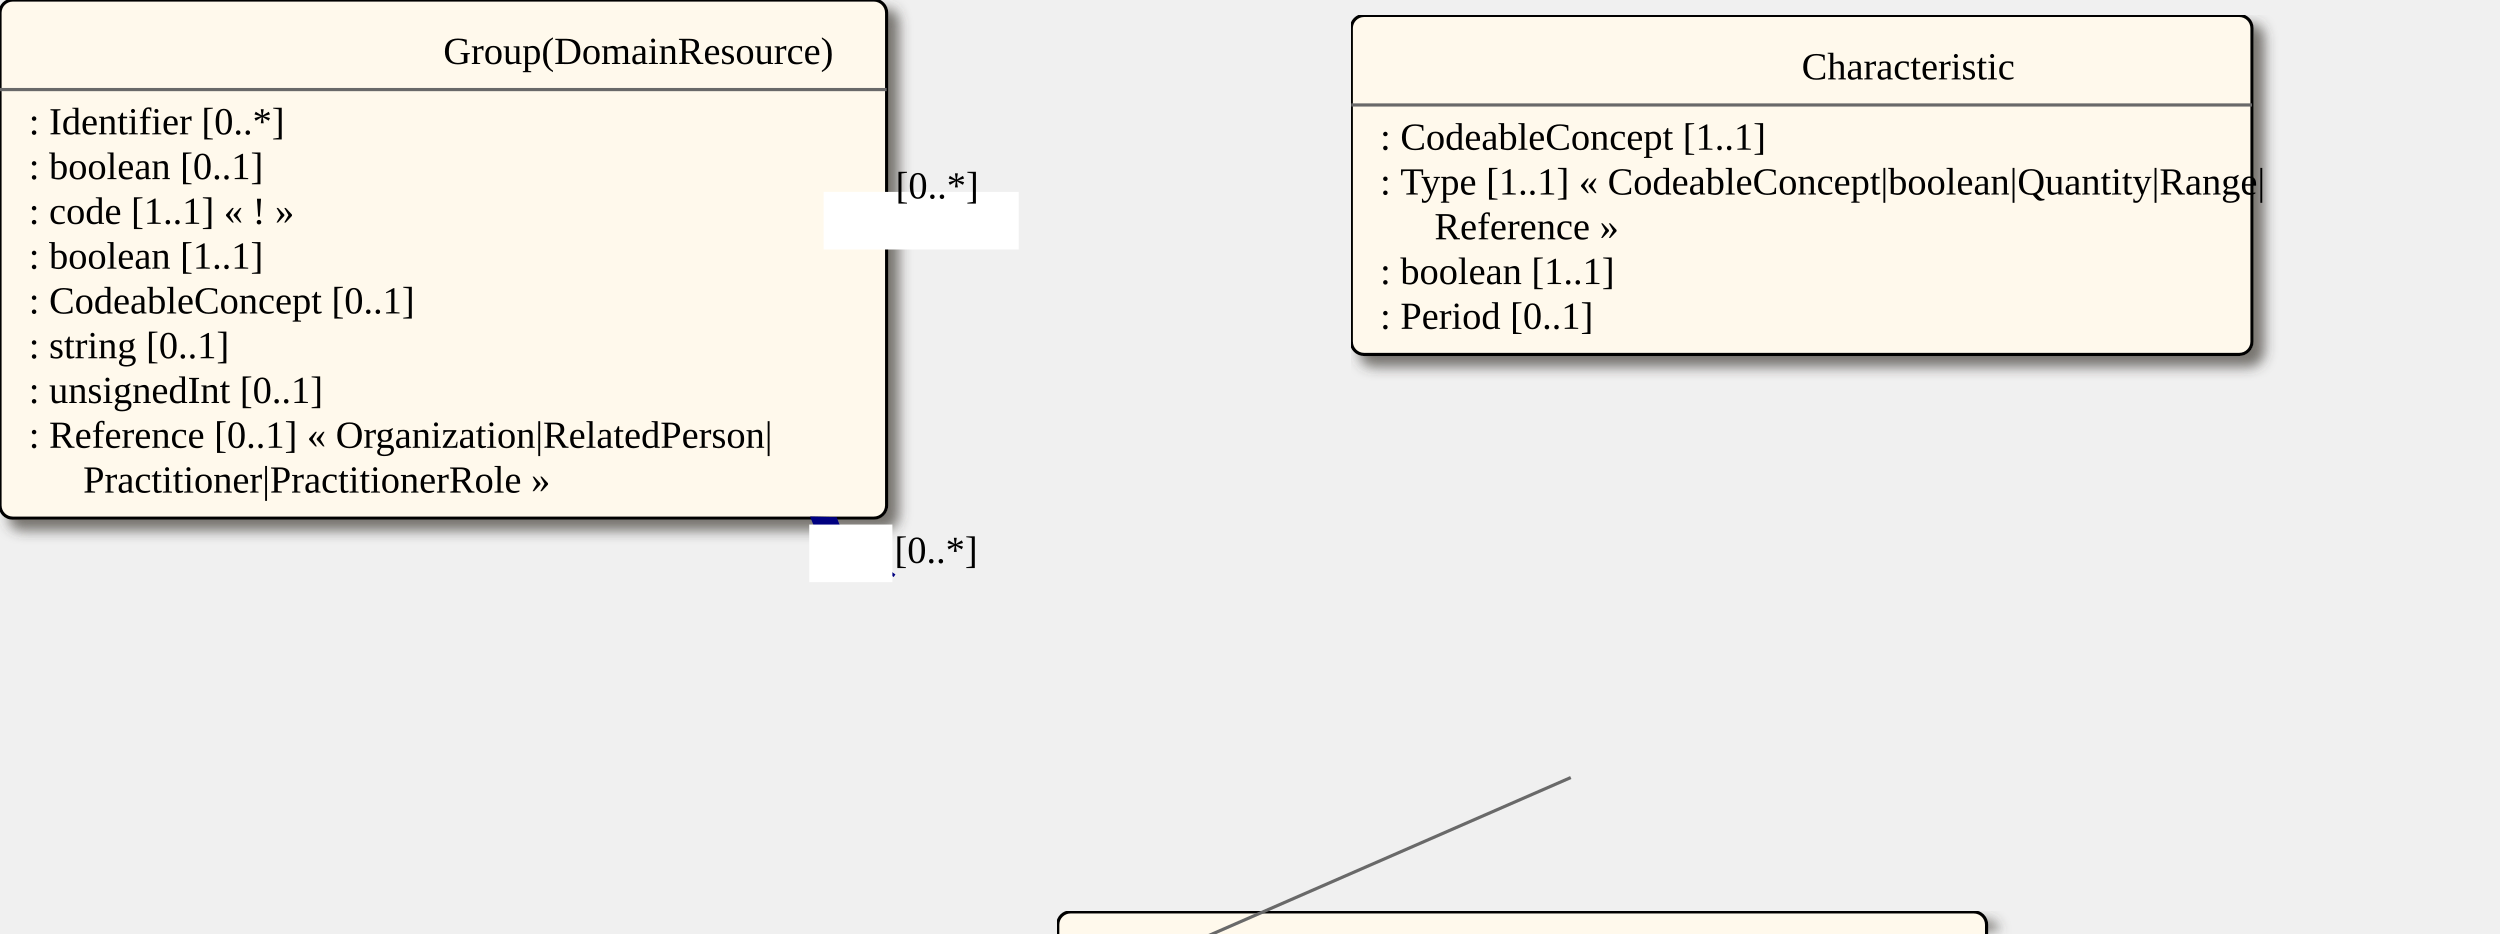
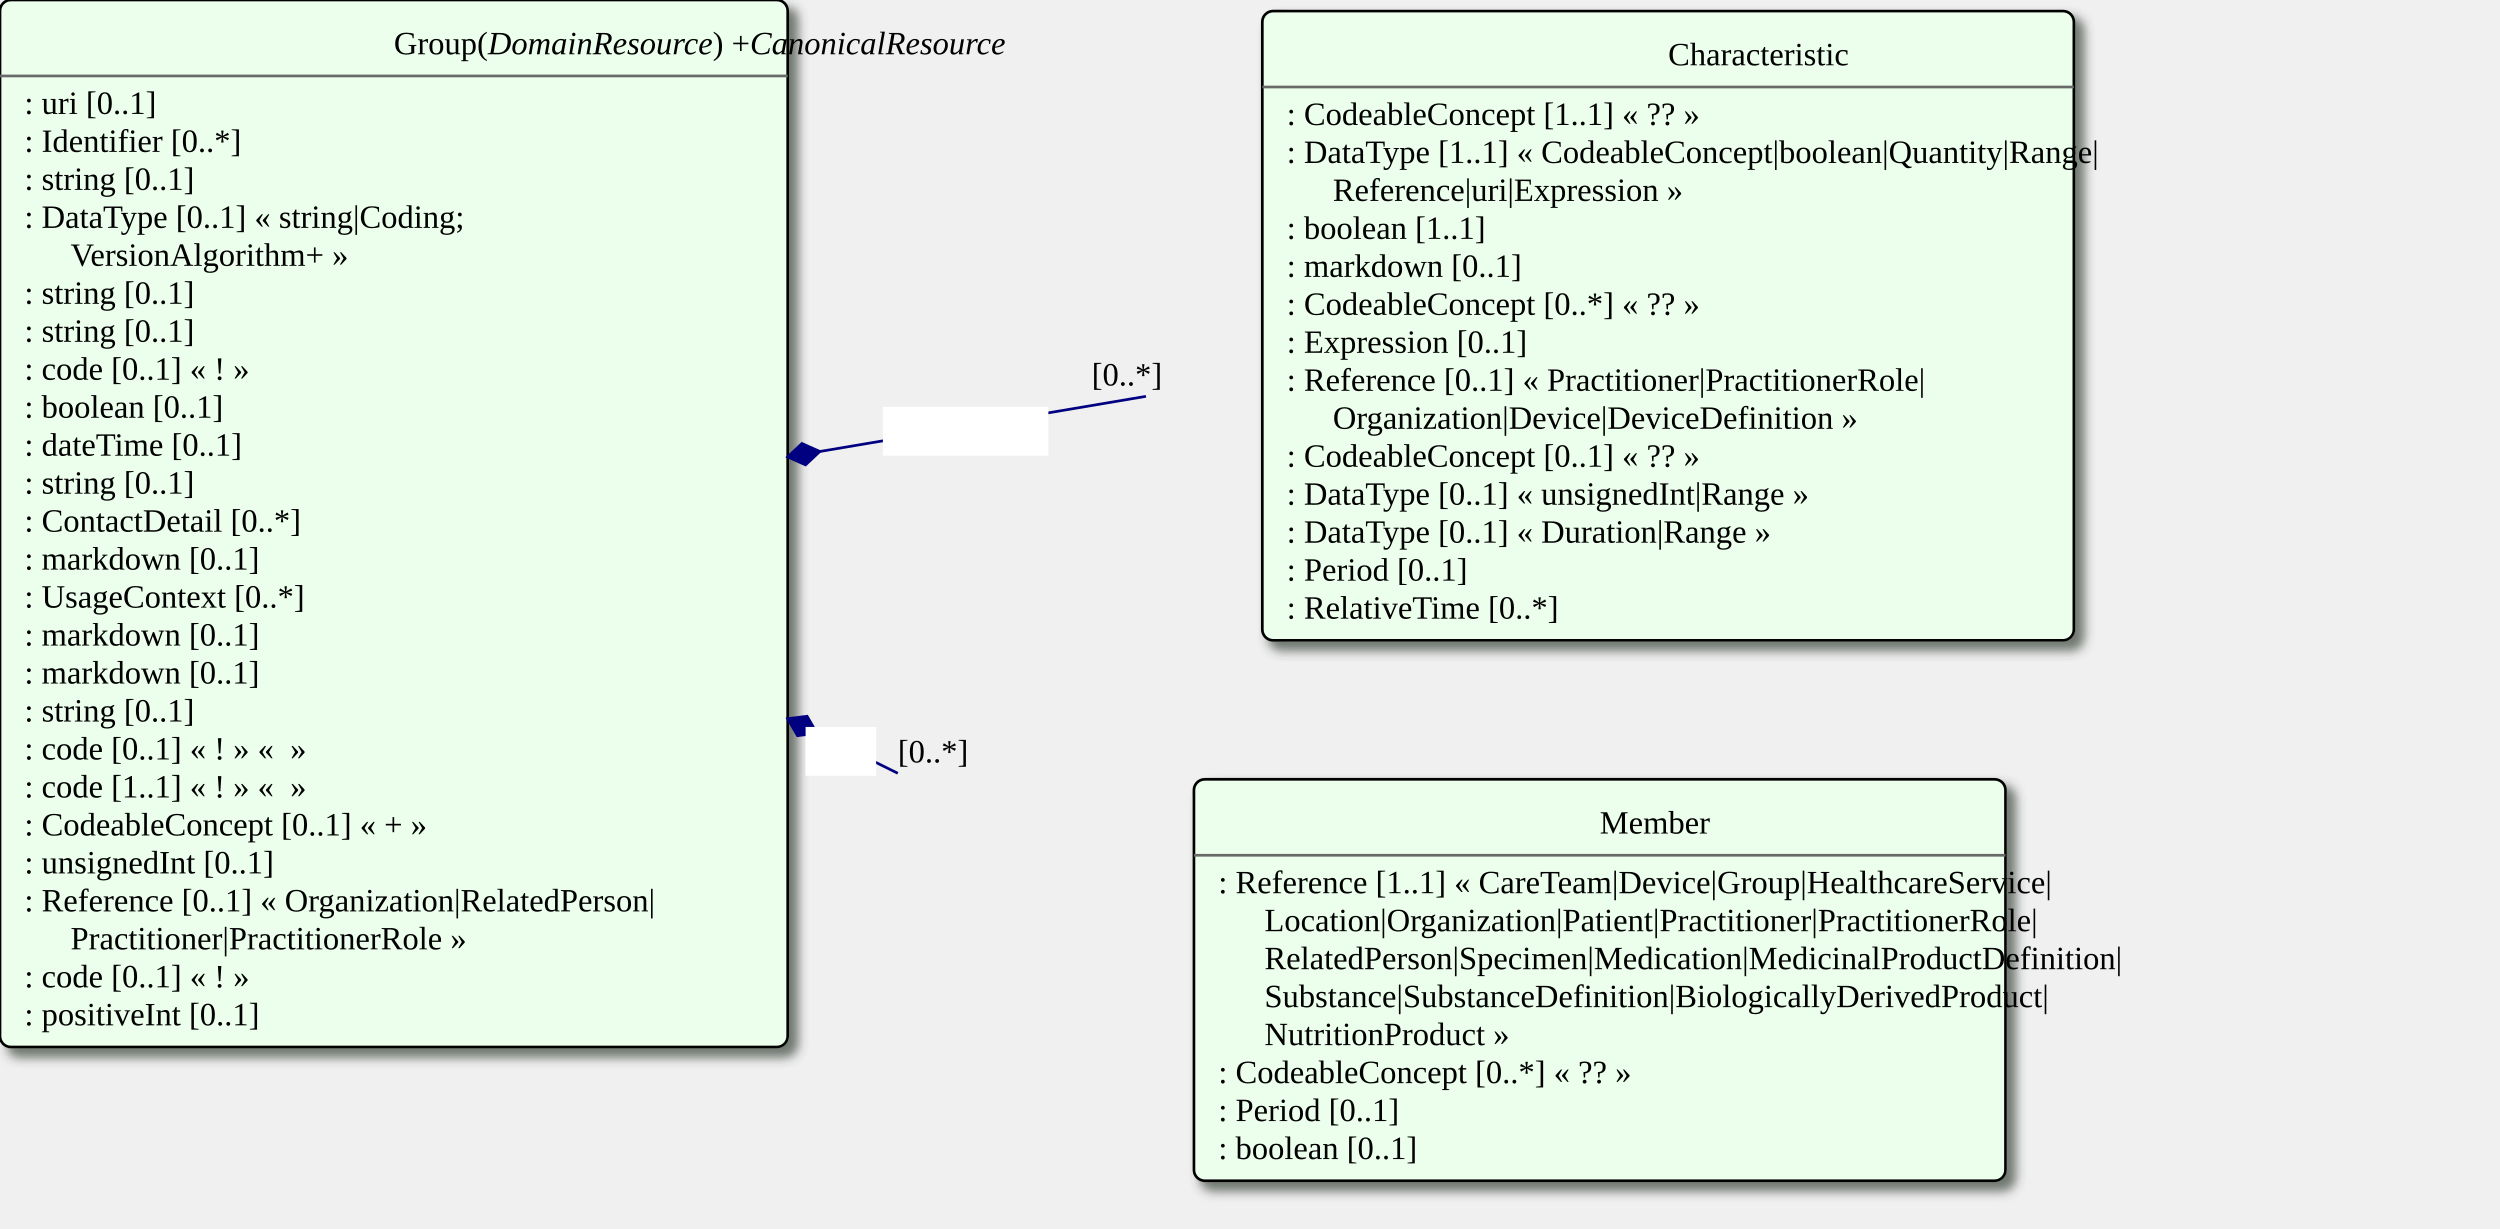
- <svg xmlns="http://www.w3.org/2000/svg" xmlns:xlink="http://www.w3.org/1999/xlink" id="n288" version="1.1" width="781.6" height="292.0">
-   <defs id="defs11">
-     <filter id="shadow1" x="0" y="0" width="200%" height="200%">
-       <feOffset result="offOut" in="SourceGraphic" dx="3" dy="3" id="feOffset2" />
-       <feColorMatrix result="matrixOut" in="offOut" type="matrix" values="0.2 0 0 0 0 0 0.2 0 0 0 0 0 0.2 0 0 0 0 0 1 0" id="feColorMatrix4" />
-       <feGaussianBlur result="blurOut" in="matrixOut" stdDeviation="2" id="feGaussianBlur6" />
-       <feBlend in="SourceGraphic" in2="blurOut" mode="normal" id="feBlend8" />
+ <svg xmlns="http://www.w3.org/2000/svg" xmlns:xlink="http://www.w3.org/1999/xlink" id="n781" version="1.1" width="921.669" height="453.089">
+   <defs id="defs59734">
+     <filter id="shadow1" x="-0.018" y="-0.036" width="1.047" height="1.092">
+       <feOffset result="offOut" in="SourceGraphic" dx="3" dy="3" id="feOffset59725" />
+       <feColorMatrix result="matrixOut" in="offOut" type="matrix" values="0.2 0 0 0 0 0 0.2 0 0 0 0 0 0.2 0 0 0 0 0 1 0" id="feColorMatrix59727" />
+       <feGaussianBlur result="blurOut" in="matrixOut" stdDeviation="2" id="feGaussianBlur59729" />
+       <feBlend in="SourceGraphic" in2="blurOut" mode="normal" id="feBlend59731" />
    </filter>
  </defs>
-   <g id="n289">
-     <rect id="Group" x="0.0" y="0.0" rx="4" ry="4" width="277.2" height="162.0" filter="url(#shadow1)" style="fill:#fff9ec;stroke:black;stroke-width:1" />
-     <line id="n290" x1="0.0" y1="28.0" x2="277.2" y2="28.0" style="stroke:dimgrey;stroke-width:1" />
-     <text id="n291" x="138.6" y="20.0" fill="black" class="diagram-class-title  diagram-class-resource">Group<tspan class="diagram-class-title-link" id="tspan16"> (<a xlink:href="domainresource.html" class="diagram-class-reference" id="n292">DomainResource</a>
- )</tspan>
+   <g id="n782">
+     <rect id="Group" x="0.0" y="0.0" rx="4" ry="4" width="290.4" height="386.0" filter="url(#shadow1)" style="fill:#ecffec;stroke:black;stroke-width:1" />
+     <line id="n783" x1="0.0" y1="28.0" x2="290.4" y2="28.0" style="stroke:dimgrey;stroke-width:1" />
+     <text id="n784" x="145.2" y="20.0" fill="black" class="diagram-class-title  diagram-class-resource">Group<tspan class="diagram-class-title-link" id="tspan59740"> (<a id="n785" xlink:href="domainresource.html#DomainResource" class="diagram-class-reference" style="font-style: italic">DomainResource</a>) +<a id="n786" xlink:href="canonicalresource.html#CanonicalResource" class="diagram-class-reference" style="font-style: italic">CanonicalResource</a>
+       </tspan>
    </text>
-     <text id="n293" x="6.0" y="42.0" fill="black" class="diagram-class-detail">
-       <a xlink:href="group-definitions.html#Group.identifier" id="n294" />
-  : <a xlink:href="datatypes.html#Identifier" id="n295">Identifier</a>
-  [0..*]</text>
-     <text id="n299" x="6.0" y="56.0" fill="black" class="diagram-class-detail">
-       <a xlink:href="group-definitions.html#Group.active" id="n300" />
-  : <a xlink:href="datatypes.html#boolean" id="n301">boolean</a>
-  [0..1]</text>
-     <text id="n305" x="6.0" y="70.0" fill="black" class="diagram-class-detail">
-       <a xlink:href="group-definitions.html#Group.type" id="n306" />
-  : <a xlink:href="datatypes.html#code" id="n307">code</a>
-  [1..1] « <a xlink:href="valueset-group-type.html" id="n308" />
- ! »</text>
-     <text id="n315" x="6.0" y="84.0" fill="black" class="diagram-class-detail">
-       <a xlink:href="group-definitions.html#Group.actual" id="n316" />
-  : <a xlink:href="datatypes.html#boolean" id="n317">boolean</a>
-  [1..1]</text>
-     <text id="n321" x="6.0" y="98.0" fill="black" class="diagram-class-detail">
-       <a xlink:href="group-definitions.html#Group.code" id="n322" />
-  : <a xlink:href="datatypes.html#CodeableConcept" id="n323">CodeableConcept</a>
-  [0..1]</text>
-     <text id="n327" x="6.0" y="112.0" fill="black" class="diagram-class-detail">
-       <a xlink:href="group-definitions.html#Group.name" id="n328" />
-  : <a xlink:href="datatypes.html#string" id="n329">string</a>
-  [0..1]</text>
-     <text id="n333" x="6.0" y="126.0" fill="black" class="diagram-class-detail">
-       <a xlink:href="group-definitions.html#Group.quantity" id="n334" />
-  : <a xlink:href="datatypes.html#unsignedInt" id="n335">unsignedInt</a>
-  [0..1]</text>
-     <text id="n339" x="6.0" y="140.0" fill="black" class="diagram-class-detail">
-       <a xlink:href="group-definitions.html#Group.managingEntity" id="n340" />
-  : <a xlink:href="references.html#Reference" id="n341">Reference</a>
-  [0..1] « <a xlink:href="organization.html#Organization" id="n342">Organization</a>
- |<a xlink:href="relatedperson.html#RelatedPerson" id="n343">RelatedPerson</a>
- |</text>
-     <text id="n344" x="26.0" y="154.0" fill="black" class="diagram-class-detail">
-       <a xlink:href="practitioner.html#Practitioner" id="n345">Practitioner</a>
- |<a xlink:href="practitionerrole.html#PractitionerRole" id="n346">PractitionerRole</a>
-  »</text>
+     <text id="n787" x="6.0" y="42.0" fill="black" class="diagram-class-detail">
+       <a id="n788" xlink:href="group-definitions.html#Group.url" /> : <a id="n789" xlink:href="datatypes.html#uri">uri</a> [0..1]</text>
+     <text id="n793" x="6.0" y="56.0" fill="black" class="diagram-class-detail">
+       <a id="n794" xlink:href="group-definitions.html#Group.identifier" /> : <a id="n795" xlink:href="datatypes.html#Identifier">Identifier</a> [0..*]</text>
+     <text id="n799" x="6.0" y="70.0" fill="black" class="diagram-class-detail">
+       <a id="n800" xlink:href="group-definitions.html#Group.version" /> : <a id="n801" xlink:href="datatypes.html#string">string</a> [0..1]</text>
+     <text id="n805" x="6.0" y="84.0" fill="black" class="diagram-class-detail">
+       <a id="n806" xlink:href="group-definitions.html#Group.versionAlgorithm_x_" /> : <a id="n807" xlink:href="types.html#DataType">DataType</a> [0..1] « <a id="n808" xlink:href="datatypes.html#string">string</a>|<a id="n809" xlink:href="datatypes.html#Coding">Coding</a>; <a id="n810" xlink:href="valueset-version-algorithm.html" />
+     </text>
+     <text id="n812" x="26.0" y="98.0" fill="black" class="diagram-class-detail">
+       <a id="n813" xlink:href="valueset-version-algorithm.html">VersionAlgorithm</a>+ »</text>
+     <text id="n823" x="6.0" y="112.0" fill="black" class="diagram-class-detail">
+       <a id="n824" xlink:href="group-definitions.html#Group.name" /> : <a id="n825" xlink:href="datatypes.html#string">string</a> [0..1]</text>
+     <text id="n829" x="6.0" y="126.0" fill="black" class="diagram-class-detail">
+       <a id="n830" xlink:href="group-definitions.html#Group.title" /> : <a id="n831" xlink:href="datatypes.html#string">string</a> [0..1]</text>
+     <text id="n835" x="6.0" y="140.0" fill="black" class="diagram-class-detail">
+       <a id="n836" xlink:href="group-definitions.html#Group.status" /> : <a id="n837" xlink:href="datatypes.html#code">code</a> [0..1] « <a id="n838" xlink:href="valueset-publication-status.html" />! »</text>
+     <text id="n845" x="6.0" y="154.0" fill="black" class="diagram-class-detail">
+       <a id="n846" xlink:href="group-definitions.html#Group.experimental" /> : <a id="n847" xlink:href="datatypes.html#boolean">boolean</a> [0..1]</text>
+     <text id="n851" x="6.0" y="168.0" fill="black" class="diagram-class-detail">
+       <a id="n852" xlink:href="group-definitions.html#Group.date" /> : <a id="n853" xlink:href="datatypes.html#dateTime">dateTime</a> [0..1]</text>
+     <text id="n857" x="6.0" y="182.0" fill="black" class="diagram-class-detail">
+       <a id="n858" xlink:href="group-definitions.html#Group.publisher" /> : <a id="n859" xlink:href="datatypes.html#string">string</a> [0..1]</text>
+     <text id="n863" x="6.0" y="196.0" fill="black" class="diagram-class-detail">
+       <a id="n864" xlink:href="group-definitions.html#Group.contact" /> : <a id="n865" xlink:href="metadatatypes.html#ContactDetail">ContactDetail</a> [0..*]</text>
+     <text id="n869" x="6.0" y="210.0" fill="black" class="diagram-class-detail">
+       <a id="n870" xlink:href="group-definitions.html#Group.description" /> : <a id="n871" xlink:href="datatypes.html#markdown">markdown</a> [0..1]</text>
+     <text id="n875" x="6.0" y="224.0" fill="black" class="diagram-class-detail">
+       <a id="n876" xlink:href="group-definitions.html#Group.useContext" /> : <a id="n877" xlink:href="metadatatypes.html#UsageContext">UsageContext</a> [0..*]</text>
+     <text id="n881" x="6.0" y="238.0" fill="black" class="diagram-class-detail">
+       <a id="n882" xlink:href="group-definitions.html#Group.purpose" /> : <a id="n883" xlink:href="datatypes.html#markdown">markdown</a> [0..1]</text>
+     <text id="n887" x="6.0" y="252.0" fill="black" class="diagram-class-detail">
+       <a id="n888" xlink:href="group-definitions.html#Group.copyright" /> : <a id="n889" xlink:href="datatypes.html#markdown">markdown</a> [0..1]</text>
+     <text id="n893" x="6.0" y="266.0" fill="black" class="diagram-class-detail">
+       <a id="n894" xlink:href="group-definitions.html#Group.copyrightLabel" /> : <a id="n895" xlink:href="datatypes.html#string">string</a> [0..1]</text>
+     <text id="n899" x="6.0" y="280.0" fill="black" class="diagram-class-detail">
+       <a id="n900" xlink:href="group-definitions.html#Group.type" /> : <a id="n901" xlink:href="datatypes.html#code">code</a> [0..1] « <a id="n902" xlink:href="valueset-group-type.html" />! » « <a id="n904" style="padding-left: 3px; padding-right: 3px; border: 1px maroon solid; font-weight: bold; color: #301212; background-color: #fdeeee;" xlink:href="conformance-rules.html#constraints" /> »</text>
+     <text id="n913" x="6.0" y="294.0" fill="black" class="diagram-class-detail">
+       <a id="n914" xlink:href="group-definitions.html#Group.membership" /> : <a id="n915" xlink:href="datatypes.html#code">code</a> [1..1] « <a id="n916" xlink:href="valueset-group-membership-basis.html" />! » « <a id="n918" style="padding-left: 3px; padding-right: 3px; border: 1px maroon solid; font-weight: bold; color: #301212; background-color: #fdeeee;" xlink:href="conformance-rules.html#constraints" /> »</text>
+     <text id="n927" x="6.0" y="308.0" fill="black" class="diagram-class-detail">
+       <a id="n928" xlink:href="group-definitions.html#Group.code" /> : <a id="n929" xlink:href="datatypes.html#CodeableConcept">CodeableConcept</a> [0..1] « <a id="n930" xlink:href="valueset-group-code.html" />+ »</text>
+     <text id="n937" x="6.0" y="322.0" fill="black" class="diagram-class-detail">
+       <a id="n938" xlink:href="group-definitions.html#Group.quantity" /> : <a id="n939" xlink:href="datatypes.html#unsignedInt">unsignedInt</a> [0..1]</text>
+     <text id="n943" x="6.0" y="336.0" fill="black" class="diagram-class-detail">
+       <a id="n944" xlink:href="group-definitions.html#Group.managingEntity" /> : <a id="n945" xlink:href="references.html#Reference">Reference</a> [0..1] « <a id="n946" xlink:href="organization.html#Organization">Organization</a>|<a id="n947" xlink:href="relatedperson.html#RelatedPerson">RelatedPerson</a>|</text>
+     <text id="n948" x="26.0" y="350.0" fill="black" class="diagram-class-detail">
+       <a id="n949" xlink:href="practitioner.html#Practitioner">Practitioner</a>|<a id="n950" xlink:href="practitionerrole.html#PractitionerRole">PractitionerRole</a> »</text>
+     <text id="n959" x="6.0" y="364.0" fill="black" class="diagram-class-detail">
+       <a id="n960" xlink:href="group-definitions.html#Group.combinationMethod" /> : <a id="n961" xlink:href="datatypes.html#code">code</a> [0..1] « <a id="n962" xlink:href="valueset-group-characteristic-combination.html" />! »</text>
+     <text id="n969" x="6.0" y="378.0" fill="black" class="diagram-class-detail">
+       <a id="n970" xlink:href="group-definitions.html#Group.combinationThreshold" /> : <a id="n971" xlink:href="datatypes.html#positiveInt">positiveInt</a> [0..1]</text>
  </g>
-   <g id="n355" transform="translate(122.469,4.816197)">
-     <rect id="Group.characteristic" x="300" y="0" rx="4" ry="4" width="281.6" height="106" style="fill:#fff9ec;stroke:#000000;stroke-width:1;filter:url(#shadow1)" />
-     <line id="n356" x1="300" y1="28" x2="581.6" y2="28" style="stroke:#696969;stroke-width:1" />
-     <text id="n357" x="440.8" y="20" class="diagram-class-title" style="fill:#000000">Characteristic</text>
-     <text id="n358" x="306" y="42" class="diagram-class-detail" style="fill:#000000">
-       <a xlink:href="group-definitions.html#Group.characteristic.code" id="n359" />
-  : <a xlink:href="datatypes.html#CodeableConcept" id="n360">CodeableConcept</a>
-  [1..1]</text>
-     <text id="n364" x="306" y="56" class="diagram-class-detail" style="fill:#000000">
-       <a xlink:href="group-definitions.html#Group.characteristic.value_x_" id="n365" />
-  : <a xlink:href="formats.html#umlchoice" id="n366">Type</a>
-  [1..1] « <a xlink:href="datatypes.html#CodeableConcept" id="n367">CodeableConcept</a>
- |<a xlink:href="datatypes.html#boolean" id="n368">boolean</a>
- |<a xlink:href="datatypes.html#Quantity" id="n369">Quantity</a>
- |<a xlink:href="datatypes.html#Range" id="n370">Range</a>
- |</text>
-     <text id="n371" x="326" y="70" class="diagram-class-detail" style="fill:#000000">
-       <a xlink:href="references.html#Reference" id="n372">Reference</a>
-  »</text>
-     <text id="n382" x="306" y="84" class="diagram-class-detail" style="fill:#000000">
-       <a xlink:href="group-definitions.html#Group.characteristic.exclude" id="n383" />
-  : <a xlink:href="datatypes.html#boolean" id="n384">boolean</a>
-  [1..1]</text>
-     <text id="n388" x="306" y="98" class="diagram-class-detail" style="fill:#000000">
-       <a xlink:href="group-definitions.html#Group.characteristic.period" id="n389" />
-  : <a xlink:href="datatypes.html#Period" id="n390">Period</a>
-  [0..1]</text>
+   <g id="n975" transform="translate(42.90273,-0.7397023)">
+     <rect id="Group.characteristic" x="422.469" y="4.816" rx="4" ry="4" width="299.2" height="232" filter="url(#shadow1)" style="fill:#ecffec;stroke:#000000;stroke-width:1" />
+     <line id="n976" x1="422.469" y1="32.816" x2="721.669" y2="32.816" style="stroke:#696969;stroke-width:1" />
+     <text id="n977" x="572.069" y="24.816" fill="#000000" class="diagram-class-title">Characteristic</text>
+     <text id="n978" x="428.469" y="46.816" fill="#000000" class="diagram-class-detail">
+       <a id="n979" xlink:href="group-definitions.html#Group.characteristic.code" /> : <a id="n980" xlink:href="datatypes.html#CodeableConcept">CodeableConcept</a> [1..1] « <a id="n981" xlink:href="valueset-example-characteristic-codes.html" />?? »</text>
+     <text id="n988" x="428.469" y="60.816" fill="#000000" class="diagram-class-detail">
+       <a id="n989" xlink:href="group-definitions.html#Group.characteristic.value_x_" /> : <a id="n990" xlink:href="types.html#DataType">DataType</a> [1..1] « <a id="n991" xlink:href="datatypes.html#CodeableConcept">CodeableConcept</a>|<a id="n992" xlink:href="datatypes.html#boolean">boolean</a>|<a id="n993" xlink:href="datatypes.html#Quantity">Quantity</a>|<a id="n994" xlink:href="datatypes.html#Range">Range</a>|</text>
+     <text id="n995" x="448.469" y="74.816" fill="#000000" class="diagram-class-detail">
+       <a id="n996" xlink:href="references.html#Reference">Reference</a>|<a id="n997" xlink:href="datatypes.html#uri">uri</a>|<a id="n998" xlink:href="metadatatypes.html#Expression">Expression</a> »</text>
+     <text id="n1010" x="428.469" y="88.816" fill="#000000" class="diagram-class-detail">
+       <a id="n1011" xlink:href="group-definitions.html#Group.characteristic.exclude" /> : <a id="n1012" xlink:href="datatypes.html#boolean">boolean</a> [1..1]</text>
+     <text id="n1016" x="428.469" y="102.816" fill="#000000" class="diagram-class-detail">
+       <a id="n1017" xlink:href="group-definitions.html#Group.characteristic.description" /> : <a id="n1018" xlink:href="datatypes.html#markdown">markdown</a> [0..1]</text>
+     <text id="n1022" x="428.469" y="116.816" fill="#000000" class="diagram-class-detail">
+       <a id="n1023" xlink:href="group-definitions.html#Group.characteristic.method" /> : <a id="n1024" xlink:href="datatypes.html#CodeableConcept">CodeableConcept</a> [0..*] « <a id="n1025" xlink:href="valueset-definition-method.html" />?? »</text>
+     <text id="n1032" x="428.469" y="130.816" fill="#000000" class="diagram-class-detail">
+       <a id="n1033" xlink:href="group-definitions.html#Group.characteristic.formula" /> : <a id="n1034" xlink:href="metadatatypes.html#Expression">Expression</a> [0..1]</text>
+     <text id="n1038" x="428.469" y="144.816" fill="#000000" class="diagram-class-detail">
+       <a id="n1039" xlink:href="group-definitions.html#Group.characteristic.determiner" /> : <a id="n1040" xlink:href="references.html#Reference">Reference</a> [0..1] « <a id="n1041" xlink:href="practitioner.html#Practitioner">Practitioner</a>|<a id="n1042" xlink:href="practitionerrole.html#PractitionerRole">PractitionerRole</a>|</text>
+     <text id="n1043" x="448.469" y="158.816" fill="#000000" class="diagram-class-detail">
+       <a id="n1044" xlink:href="organization.html#Organization">Organization</a>|<a id="n1045" xlink:href="device.html#Device">Device</a>|<a id="n1046" xlink:href="devicedefinition.html#DeviceDefinition">DeviceDefinition</a> »</text>
+     <text id="n1056" x="428.469" y="172.816" fill="#000000" class="diagram-class-detail">
+       <a id="n1057" xlink:href="group-definitions.html#Group.characteristic.offset" /> : <a id="n1058" xlink:href="datatypes.html#CodeableConcept">CodeableConcept</a> [0..1] « <a id="n1059" xlink:href="valueset-characteristic-offset.html" />?? »</text>
+     <text id="n1066" x="428.469" y="186.816" fill="#000000" class="diagram-class-detail">
+       <a id="n1067" xlink:href="group-definitions.html#Group.characteristic.instances_x_" /> : <a id="n1068" xlink:href="types.html#DataType">DataType</a> [0..1] « <a id="n1069" xlink:href="datatypes.html#unsignedInt">unsignedInt</a>|<a id="n1070" xlink:href="datatypes.html#Range">Range</a> »</text>
+     <text id="n1076" x="428.469" y="200.816" fill="#000000" class="diagram-class-detail">
+       <a id="n1077" xlink:href="group-definitions.html#Group.characteristic.duration_x_" /> : <a id="n1078" xlink:href="types.html#DataType">DataType</a> [0..1] « <a id="n1079" xlink:href="datatypes.html#Duration">Duration</a>|<a id="n1080" xlink:href="datatypes.html#Range">Range</a> »</text>
+     <text id="n1086" x="428.469" y="214.816" fill="#000000" class="diagram-class-detail">
+       <a id="n1087" xlink:href="group-definitions.html#Group.characteristic.period" /> : <a id="n1088" xlink:href="datatypes.html#Period">Period</a> [0..1]</text>
+     <text id="n1092" x="428.469" y="228.816" fill="#000000" class="diagram-class-detail">
+       <a id="n1093" xlink:href="group-definitions.html#Group.characteristic.timing" /> : <a id="n1094" xlink:href="datatypes.html#RelativeTime">RelativeTime</a> [0..*]</text>
  </g>
-   <g id="n394" transform="translate(0.6880281,35.08944)">
-     <rect id="Group.member" x="330" y="250" rx="4" ry="4" width="290.4" height="92" style="fill:#fff9ec;stroke:#000000;stroke-width:1;filter:url(#shadow1)" />
-     <line id="n395" x1="330" y1="278" x2="490.4" y2="208" style="stroke:#696969;stroke-width:1" />
-     <text id="n396" x="475.2" y="270" class="diagram-class-title" style="fill:#000000">Member</text>
-     <text id="n397" x="336" y="292" class="diagram-class-detail" style="fill:#000000">
-       <a xlink:href="group-definitions.html#Group.member.entity" id="n398" />
-  : <a xlink:href="references.html#Reference" id="n399">Reference</a>
-  [1..1] « <a xlink:href="patient.html#Patient" id="n400">Patient</a>
- |<a xlink:href="practitioner.html#Practitioner" id="n401">Practitioner</a>
- |<a xlink:href="practitionerrole.html#PractitionerRole" id="n402">PractitionerRole</a>
- |</text>
-     <text id="n403" x="356" y="306" class="diagram-class-detail" style="fill:#000000">
-       <a xlink:href="device.html#Device" id="n404">Device</a>
- |<a xlink:href="medication.html#Medication" id="n405">Medication</a>
- |<a xlink:href="substance.html#Substance" id="n406">Substance</a>
- |<a xlink:href="group.html#Group" id="n407">Group</a>
-  »</text>
-     <text id="n419" x="336" y="320" class="diagram-class-detail" style="fill:#000000">
-       <a xlink:href="group-definitions.html#Group.member.period" id="n420" />
-  : <a xlink:href="datatypes.html#Period" id="n421">Period</a>
-  [0..1]</text>
-     <text id="n425" x="336" y="334" class="diagram-class-detail" style="fill:#000000">
-       <a xlink:href="group-definitions.html#Group.member.inactive" id="n426" />
-  : <a xlink:href="datatypes.html#boolean" id="n427">boolean</a>
-  [0..1]</text>
+   <g id="n1098" transform="translate(109.4759,2.219107)">
+     <rect id="Group.member" x="330.688" y="285.089" rx="4" ry="4" width="299.2" height="148" filter="url(#shadow1)" style="fill:#ecffec;stroke:#000000;stroke-width:1" />
+     <line id="n1099" x1="330.688" y1="313.089" x2="629.888" y2="313.089" style="stroke:#696969;stroke-width:1" />
+     <text id="n1100" x="480.288" y="305.089" fill="#000000" class="diagram-class-title">Member</text>
+     <text id="n1101" x="336.688" y="327.089" fill="#000000" class="diagram-class-detail">
+       <a id="n1102" xlink:href="group-definitions.html#Group.member.entity" /> : <a id="n1103" xlink:href="references.html#Reference">Reference</a> [1..1] « <a id="n1104" xlink:href="careteam.html#CareTeam">CareTeam</a>|<a id="n1105" xlink:href="device.html#Device">Device</a>|<a id="n1106" xlink:href="group.html#Group">Group</a>|<a id="n1107" xlink:href="healthcareservice.html#HealthcareService">HealthcareService</a>|</text>
+     <text id="n1108" x="356.688" y="341.089" fill="#000000" class="diagram-class-detail">
+       <a id="n1109" xlink:href="location.html#Location">Location</a>|<a id="n1110" xlink:href="organization.html#Organization">Organization</a>|<a id="n1111" xlink:href="patient.html#Patient">Patient</a>|<a id="n1112" xlink:href="practitioner.html#Practitioner">Practitioner</a>|<a id="n1113" xlink:href="practitionerrole.html#PractitionerRole">PractitionerRole</a>|</text>
+     <text id="n1114" x="356.688" y="355.089" fill="#000000" class="diagram-class-detail">
+       <a id="n1115" xlink:href="relatedperson.html#RelatedPerson">RelatedPerson</a>|<a id="n1116" xlink:href="specimen.html#Specimen">Specimen</a>|<a id="n1117" xlink:href="medication.html#Medication">Medication</a>|<a id="n1118" xlink:href="medicinalproductdefinition.html#MedicinalProductDefinition">MedicinalProductDefinition</a>|</text>
+     <text id="n1119" x="356.688" y="369.089" fill="#000000" class="diagram-class-detail">
+       <a id="n1120" xlink:href="substance.html#Substance">Substance</a>|<a id="n1121" xlink:href="substancedefinition.html#SubstanceDefinition">SubstanceDefinition</a>|<a id="n1122" xlink:href="biologicallyderivedproduct.html#BiologicallyDerivedProduct">BiologicallyDerivedProduct</a>|</text>
+     <text id="n1123" x="356.688" y="383.089" fill="#000000" class="diagram-class-detail">
+       <a id="n1124" xlink:href="nutritionproduct.html#NutritionProduct">NutritionProduct</a> »</text>
+     <text id="n1149" x="336.688" y="397.089" fill="#000000" class="diagram-class-detail">
+       <a id="n1150" xlink:href="group-definitions.html#Group.member.involvement" /> : <a id="n1151" xlink:href="datatypes.html#CodeableConcept">CodeableConcept</a> [0..*] « <a id="n1152" xlink:href="valueset-group-involvement-set.html" />?? »</text>
+     <text id="n1159" x="336.688" y="411.089" fill="#000000" class="diagram-class-detail">
+       <a id="n1160" xlink:href="group-definitions.html#Group.member.period" /> : <a id="n1161" xlink:href="datatypes.html#Period">Period</a> [0..1]</text>
+     <text id="n1165" x="336.688" y="425.089" fill="#000000" class="diagram-class-detail">
+       <a id="n1166" xlink:href="group-definitions.html#Group.member.inactive" /> : <a id="n1167" xlink:href="datatypes.html#boolean">boolean</a> [0..1]</text>
  </g>
-   <line id="n431" x1="277.2" y1="68.158" x2="300.0" y2="66.046" style="stroke:navy;stroke-width:1" />
-   <polygon id="n432" points="277.2,68.158 283.2,72.158 289.2,68.158 283.2,64.158 277.2,68.158" style="fill:navy;stroke:navy;stroke-width:1" transform="rotate(-5.293562 277.2 68.15817)" />
-   <rect id="n433" x="257.5" y="60.0" width="61.0" height="18.0" style="fill:white;stroke:black;stroke-width:0" />
-   <text id="n434" x="288.0" y="70.0" fill="black" class="diagram-class-linkage">
-     <a xlink:href="group-definitions.html#Group.characteristic" id="n435" />
+   <line id="n1171" x1="290.4" y1="168.447" x2="422.469" y2="146.114" style="stroke:navy;stroke-width:1" />
+   <polygon id="n1172" points="290.4,168.447 296.4,172.447 302.4,168.447 296.4,164.447 290.4,168.447" style="fill:navy;stroke:navy;stroke-width:1" transform="rotate(-9.597953 290.4 168.4466)" />
+   <rect id="n1173" x="325.5" y="150.0" width="61.0" height="18.0" style="fill:white;stroke:black;stroke-width:0" />
+   <text id="n1174" x="356.0" y="160.0" fill="black" class="diagram-class-linkage">
+     <a id="n1175" xlink:href="group-definitions.html#Group.characteristic" />
  </text>
-   <text id="n436" x="280.0" y="62.046" fill="black" class="diagram-class-linkage">[0..*]</text>
-   <line id="n437" x1="254.011" y1="162.0" x2="279.658" y2="180" style="stroke:navy;stroke-width:1" />
-   <polygon id="n438" points="254.011,162.0 260.011,166.0 266.011,162.0 260.011,158.0 254.011,162.0" style="fill:navy;stroke:navy;stroke-width:1" transform="rotate(35.06269 254.011 162.0)" />
-   <rect id="n439" x="253.0" y="164.0" width="26.0" height="18.0" style="fill:white;stroke:black;stroke-width:0" />
-   <text id="n440" x="266.0" y="174.0" fill="black" class="diagram-class-linkage">
-     <a xlink:href="group-definitions.html#Group.member" id="n441" />
+   <text id="n1176" x="402.469" y="142.114" fill="black" class="diagram-class-linkage">[0..*]</text>
+   <line id="n1177" x1="290.4" y1="264.97" x2="330.992" y2="285.089" style="stroke:navy;stroke-width:1" />
+   <polygon id="n1178" points="290.4,264.97 296.4,268.97 302.4,264.97 296.4,260.97 290.4,264.97" style="fill:navy;stroke:navy;stroke-width:1" transform="rotate(26.36573 290.4 264.9697)" />
+   <rect id="n1179" x="297.0" y="268.0" width="26.0" height="18.0" style="fill:white;stroke:black;stroke-width:0" />
+   <text id="n1180" x="310.0" y="278.0" fill="black" class="diagram-class-linkage">
+     <a id="n1181" xlink:href="group-definitions.html#Group.member" />
  </text>
-   <text id="n442" x="279.658" y="176" fill="black" class="diagram-class-linkage">[0..*]</text>
+   <text id="n1182" x="330.992" y="281.089" fill="black" class="diagram-class-linkage">[0..*]</text>
</svg>
